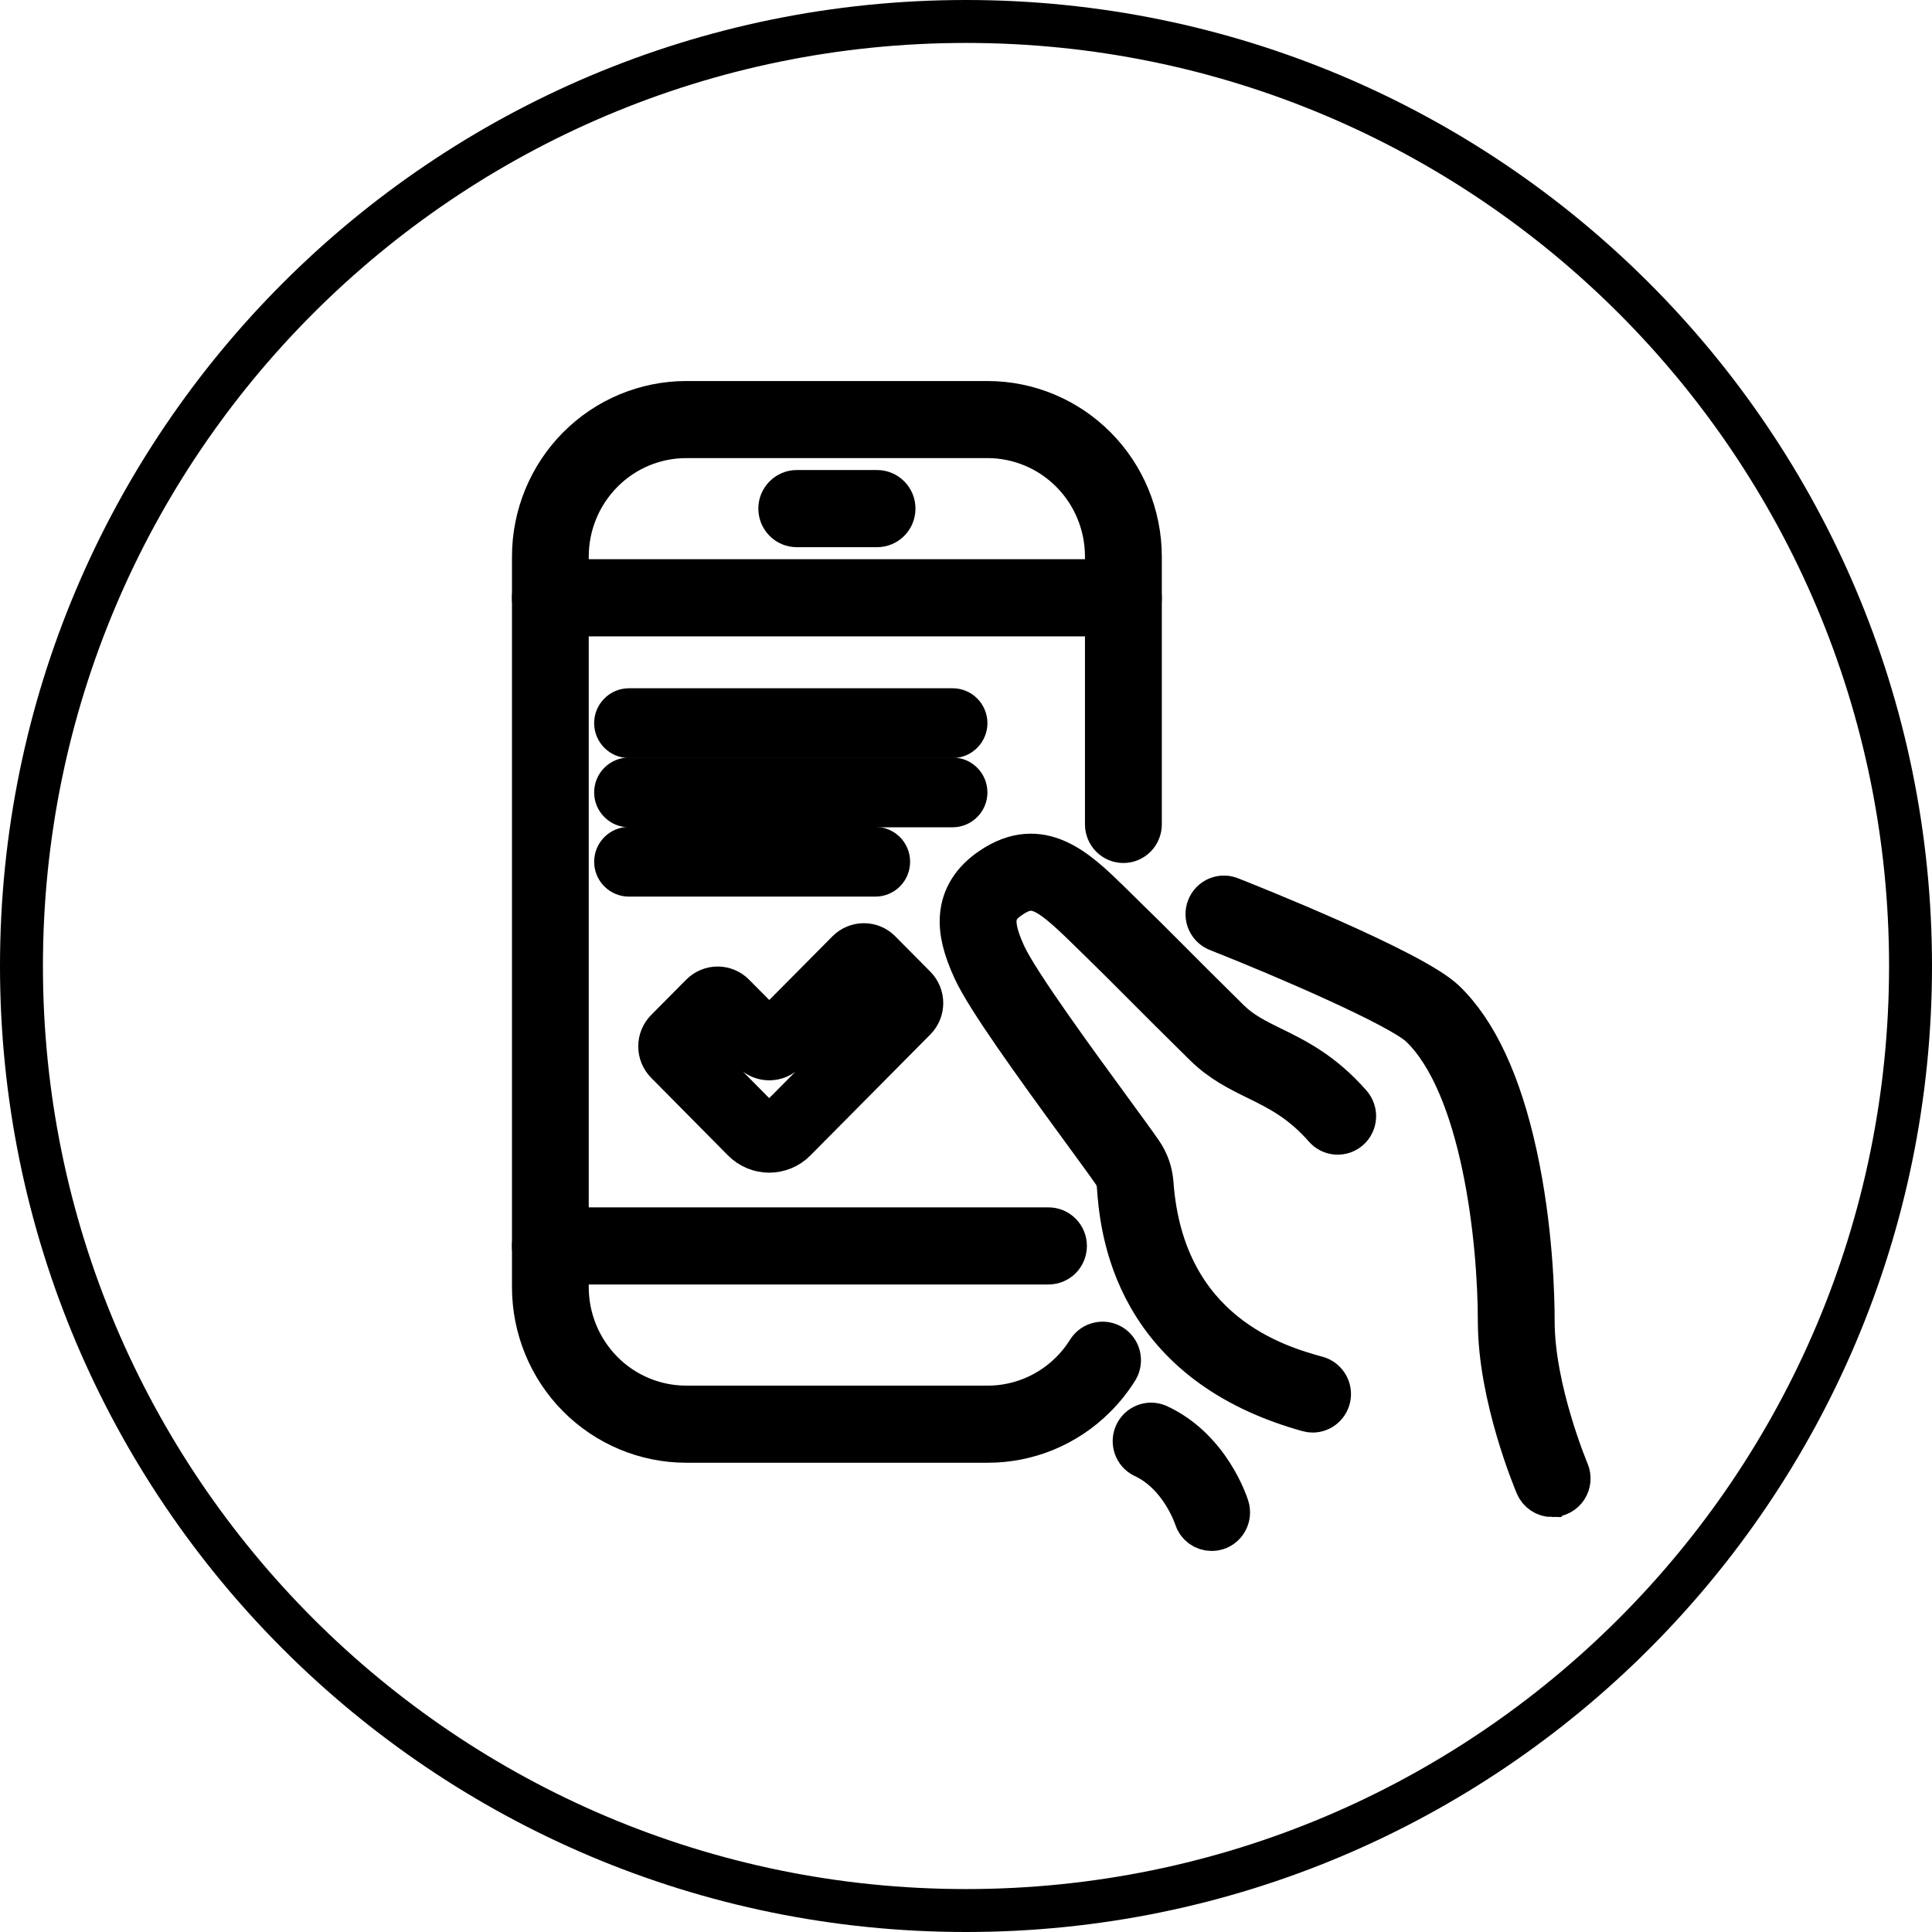
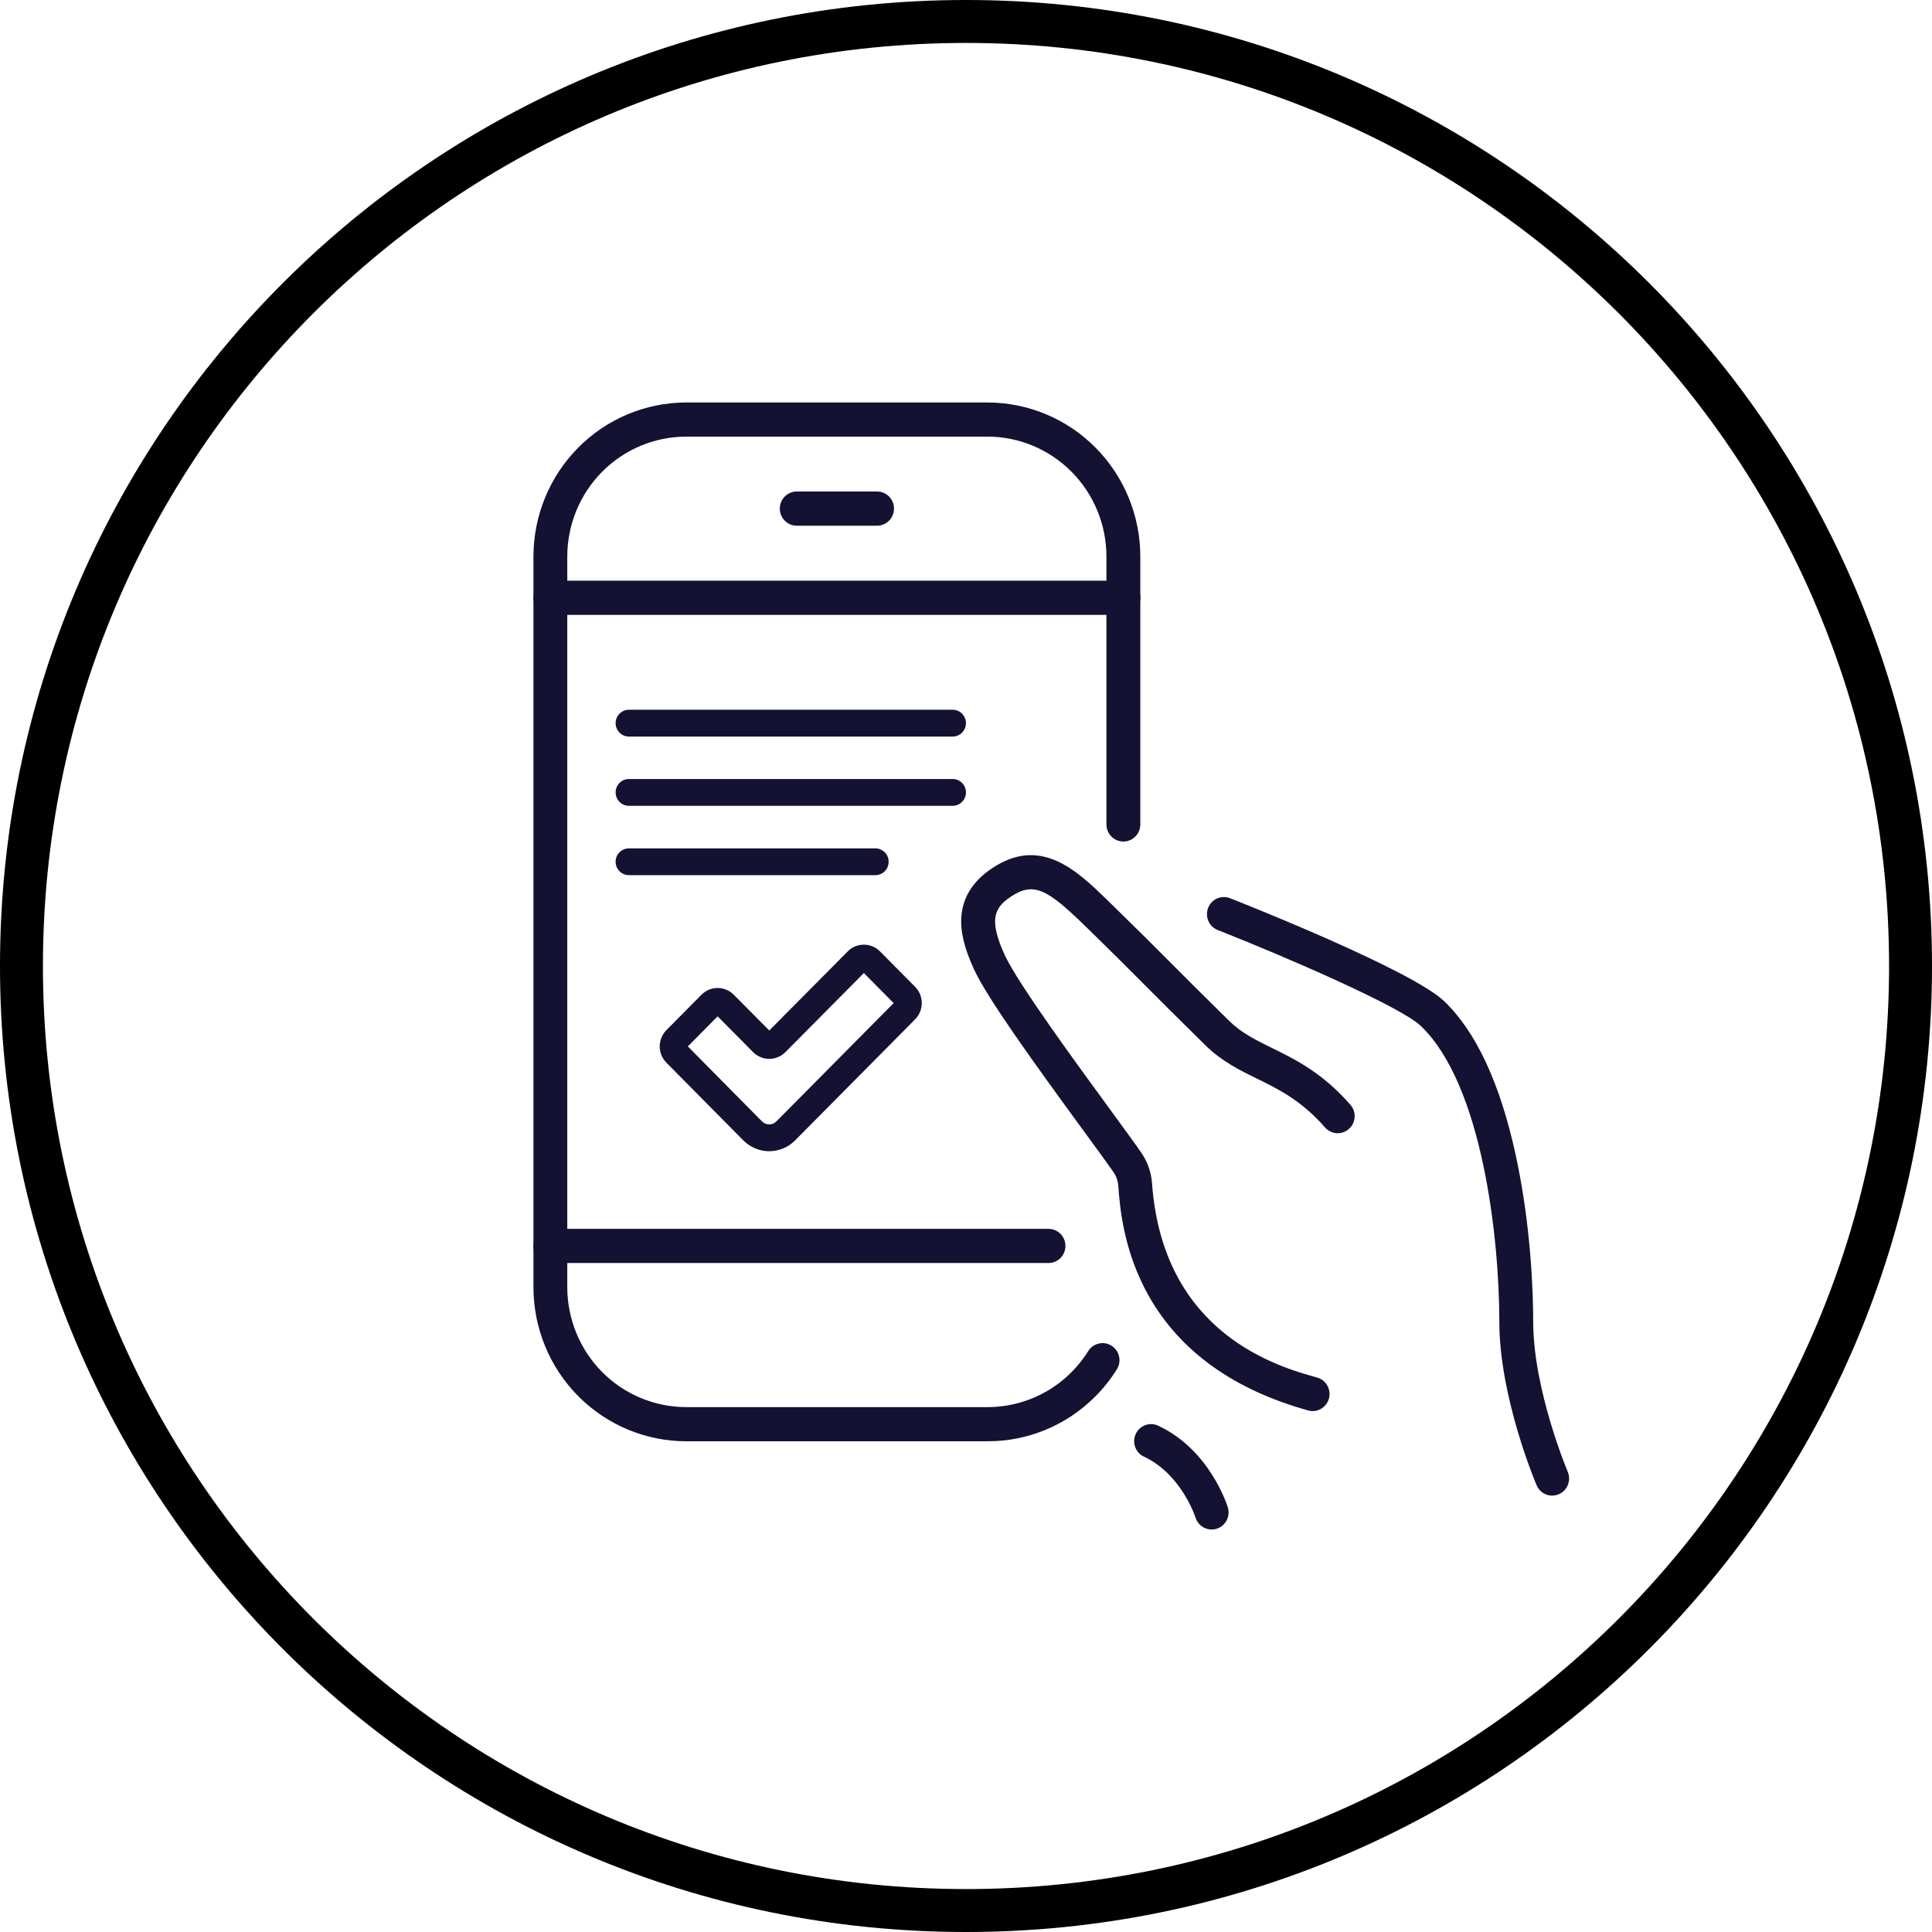
<svg xmlns="http://www.w3.org/2000/svg" width="45" height="45" viewBox="0 0 45 45" fill="none">
  <g id="Group 870">
-     <g id="Vector">
-       <path d="M36.153 34.836C36.075 34.836 36 34.813 35.936 34.77C35.871 34.727 35.821 34.667 35.791 34.595C35.755 34.511 34.922 32.531 34.922 30.782C34.922 28.873 34.537 25.275 33.093 23.896C32.617 23.441 29.948 22.288 28.378 21.668C28.328 21.651 28.282 21.623 28.242 21.587C28.203 21.551 28.171 21.507 28.149 21.459C28.126 21.41 28.114 21.357 28.113 21.304C28.111 21.25 28.12 21.197 28.14 21.147C28.159 21.097 28.188 21.051 28.225 21.013C28.263 20.974 28.307 20.944 28.356 20.924C28.405 20.903 28.458 20.893 28.512 20.894C28.565 20.894 28.617 20.906 28.666 20.927C29.096 21.097 32.892 22.607 33.636 23.318C34.38 24.029 34.94 25.233 35.303 26.9C35.671 28.589 35.711 30.178 35.711 30.781C35.711 32.369 36.508 34.262 36.516 34.281C36.541 34.341 36.552 34.407 36.546 34.472C36.54 34.538 36.518 34.601 36.483 34.656C36.447 34.711 36.398 34.756 36.341 34.787C36.283 34.819 36.219 34.835 36.154 34.835L36.153 34.836Z" fill="#141232" />
-       <path d="M36.153 34.836C36.075 34.836 36 34.813 35.936 34.77C35.871 34.727 35.821 34.667 35.791 34.595C35.755 34.511 34.922 32.531 34.922 30.782C34.922 28.873 34.537 25.275 33.093 23.896C32.617 23.441 29.948 22.288 28.378 21.668C28.328 21.651 28.282 21.623 28.242 21.587C28.203 21.551 28.171 21.507 28.149 21.459C28.126 21.41 28.114 21.357 28.113 21.304C28.111 21.25 28.12 21.197 28.14 21.147C28.159 21.097 28.188 21.051 28.225 21.013C28.263 20.974 28.307 20.944 28.356 20.924C28.405 20.903 28.458 20.893 28.512 20.894C28.565 20.894 28.617 20.906 28.666 20.927C29.096 21.097 32.892 22.607 33.636 23.318C34.38 24.029 34.94 25.233 35.303 26.9C35.671 28.589 35.711 30.178 35.711 30.781C35.711 32.369 36.508 34.262 36.516 34.281C36.541 34.341 36.552 34.407 36.546 34.472C36.54 34.538 36.518 34.601 36.483 34.656C36.447 34.711 36.398 34.756 36.341 34.787C36.283 34.819 36.219 34.835 36.154 34.835L36.153 34.836Z" stroke="black" />
-     </g>
-     <g id="Vector_2">
-       <path d="M30.575 32.867C30.54 32.867 30.504 32.862 30.47 32.852C28.742 32.372 27.497 31.481 26.768 30.205C26.156 29.132 26.079 28.07 26.047 27.617L26.047 27.617C26.039 27.505 26 27.396 25.936 27.303C25.811 27.121 25.548 26.761 25.243 26.344C24.073 24.745 22.998 23.253 22.688 22.581C22.456 22.075 22.364 21.692 22.392 21.341C22.428 20.894 22.666 20.52 23.099 20.228C24.245 19.458 25.087 20.278 25.83 21.002C26.569 21.724 26.882 22.037 27.232 22.389L27.253 22.41L27.261 22.418C27.569 22.727 27.919 23.08 28.623 23.773C28.915 24.06 29.244 24.222 29.626 24.41L29.627 24.41C30.177 24.68 30.8 24.986 31.454 25.733C31.488 25.773 31.514 25.818 31.531 25.868C31.548 25.917 31.555 25.969 31.552 26.021C31.549 26.074 31.535 26.125 31.512 26.172C31.49 26.219 31.458 26.261 31.419 26.295C31.38 26.33 31.335 26.356 31.286 26.373C31.237 26.39 31.185 26.397 31.133 26.394C31.081 26.391 31.031 26.377 30.984 26.354C30.938 26.331 30.896 26.299 30.862 26.26C30.311 25.632 29.787 25.374 29.28 25.125C28.874 24.926 28.454 24.719 28.071 24.342C27.381 23.663 27.029 23.309 26.726 23.005L26.695 22.974C26.338 22.615 26.03 22.305 25.28 21.574C24.392 20.709 24.076 20.527 23.537 20.89C23.154 21.148 23.027 21.428 23.403 22.246C23.705 22.902 25.065 24.761 25.878 25.872L25.902 25.905C26.212 26.329 26.456 26.664 26.585 26.852C26.729 27.061 26.814 27.306 26.833 27.56C27.087 31.087 29.791 31.84 30.68 32.086C30.771 32.112 30.85 32.171 30.902 32.251C30.955 32.331 30.976 32.428 30.964 32.523C30.951 32.618 30.905 32.705 30.833 32.768C30.762 32.832 30.67 32.867 30.575 32.867L30.575 32.867Z" fill="#141232" />
-       <path d="M30.575 32.867C30.54 32.867 30.504 32.862 30.47 32.852C28.742 32.372 27.497 31.481 26.768 30.205C26.156 29.132 26.079 28.07 26.047 27.617L26.047 27.617C26.039 27.505 26 27.396 25.936 27.303C25.811 27.121 25.548 26.761 25.243 26.344C24.073 24.745 22.998 23.253 22.688 22.581C22.456 22.075 22.364 21.692 22.392 21.341C22.428 20.894 22.666 20.52 23.099 20.228C24.245 19.458 25.087 20.278 25.83 21.002C26.569 21.724 26.882 22.037 27.232 22.389L27.253 22.41L27.261 22.418C27.569 22.727 27.919 23.08 28.623 23.773C28.915 24.06 29.244 24.222 29.626 24.41L29.627 24.41C30.177 24.68 30.8 24.986 31.454 25.733C31.488 25.773 31.514 25.818 31.531 25.868C31.548 25.917 31.555 25.969 31.552 26.021C31.549 26.074 31.535 26.125 31.512 26.172C31.49 26.219 31.458 26.261 31.419 26.295C31.38 26.33 31.335 26.356 31.286 26.373C31.237 26.39 31.185 26.397 31.133 26.394C31.081 26.391 31.031 26.377 30.984 26.354C30.938 26.331 30.896 26.299 30.862 26.26C30.311 25.632 29.787 25.374 29.28 25.125C28.874 24.926 28.454 24.719 28.071 24.342C27.381 23.663 27.029 23.309 26.726 23.005L26.695 22.974C26.338 22.615 26.03 22.305 25.28 21.574C24.392 20.709 24.076 20.527 23.537 20.89C23.154 21.148 23.027 21.428 23.403 22.246C23.705 22.902 25.065 24.761 25.878 25.872L25.902 25.905C26.212 26.329 26.456 26.664 26.585 26.852C26.729 27.061 26.814 27.306 26.833 27.56C27.087 31.087 29.791 31.84 30.68 32.086C30.771 32.112 30.85 32.171 30.902 32.251C30.955 32.331 30.976 32.428 30.964 32.523C30.951 32.618 30.905 32.705 30.833 32.768C30.762 32.832 30.67 32.867 30.575 32.867L30.575 32.867Z" stroke="black" />
-     </g>
-     <g id="Vector_3">
-       <path d="M28.222 35.625C28.137 35.625 28.055 35.598 27.987 35.548C27.919 35.497 27.869 35.426 27.845 35.345C27.842 35.336 27.518 34.33 26.634 33.923C26.542 33.877 26.473 33.797 26.439 33.7C26.405 33.603 26.41 33.496 26.452 33.403C26.494 33.309 26.571 33.236 26.666 33.198C26.761 33.16 26.866 33.161 26.961 33.2C28.173 33.757 28.582 35.056 28.599 35.111C28.629 35.211 28.619 35.321 28.57 35.414C28.521 35.507 28.438 35.577 28.338 35.608C28.3 35.62 28.261 35.626 28.222 35.625Z" fill="#141232" />
-       <path d="M28.222 35.625C28.137 35.625 28.055 35.598 27.987 35.548C27.919 35.497 27.869 35.426 27.845 35.345C27.842 35.336 27.518 34.33 26.634 33.923C26.542 33.877 26.473 33.797 26.439 33.7C26.405 33.603 26.41 33.496 26.452 33.403C26.494 33.309 26.571 33.236 26.666 33.198C26.761 33.16 26.866 33.161 26.961 33.2C28.173 33.757 28.582 35.056 28.599 35.111C28.629 35.211 28.619 35.321 28.57 35.414C28.521 35.507 28.438 35.577 28.338 35.608C28.3 35.62 28.261 35.626 28.222 35.625Z" stroke="black" />
-     </g>
-     <g id="Vector_4">
-       <path d="M23.005 33.57H15.981C15.038 33.569 14.134 33.19 13.467 32.518C12.801 31.846 12.426 30.934 12.425 29.983V12.961C12.426 12.011 12.801 11.099 13.467 10.427C14.134 9.754 15.038 9.376 15.981 9.375H23.005C23.947 9.376 24.851 9.754 25.518 10.427C26.184 11.099 26.559 12.011 26.561 12.961V19.202C26.561 19.308 26.519 19.409 26.445 19.484C26.371 19.559 26.27 19.601 26.166 19.601C26.061 19.601 25.961 19.559 25.887 19.484C25.813 19.409 25.771 19.308 25.771 19.202V12.961C25.77 12.221 25.479 11.512 24.96 10.989C24.441 10.466 23.738 10.171 23.004 10.17H15.981C15.247 10.171 14.543 10.465 14.025 10.989C13.506 11.512 13.214 12.221 13.213 12.961V29.983C13.214 30.723 13.506 31.432 14.025 31.956C14.543 32.479 15.247 32.773 15.981 32.774H23.005C23.475 32.774 23.937 32.653 24.348 32.423C24.759 32.193 25.105 31.861 25.354 31.459C25.411 31.373 25.499 31.314 25.599 31.293C25.699 31.271 25.803 31.29 25.89 31.344C25.977 31.399 26.039 31.485 26.064 31.585C26.088 31.686 26.074 31.791 26.023 31.881C25.874 32.121 25.697 32.343 25.496 32.542C24.833 33.202 23.937 33.572 23.005 33.57Z" fill="#141232" />
-       <path d="M23.005 33.57H15.981C15.038 33.569 14.134 33.19 13.467 32.518C12.801 31.846 12.426 30.934 12.425 29.983V12.961C12.426 12.011 12.801 11.099 13.467 10.427C14.134 9.754 15.038 9.376 15.981 9.375H23.005C23.947 9.376 24.851 9.754 25.518 10.427C26.184 11.099 26.559 12.011 26.561 12.961V19.202C26.561 19.308 26.519 19.409 26.445 19.484C26.371 19.559 26.27 19.601 26.166 19.601C26.061 19.601 25.961 19.559 25.887 19.484C25.813 19.409 25.771 19.308 25.771 19.202V12.961C25.77 12.221 25.479 11.512 24.96 10.989C24.441 10.466 23.738 10.171 23.004 10.17H15.981C15.247 10.171 14.543 10.465 14.025 10.989C13.506 11.512 13.214 12.221 13.213 12.961V29.983C13.214 30.723 13.506 31.432 14.025 31.956C14.543 32.479 15.247 32.773 15.981 32.774H23.005C23.475 32.774 23.937 32.653 24.348 32.423C24.759 32.193 25.105 31.861 25.354 31.459C25.411 31.373 25.499 31.314 25.599 31.293C25.699 31.271 25.803 31.29 25.89 31.344C25.977 31.399 26.039 31.485 26.064 31.585C26.088 31.686 26.074 31.791 26.023 31.881C25.874 32.121 25.697 32.343 25.496 32.542C24.833 33.202 23.937 33.572 23.005 33.57Z" stroke="black" />
-     </g>
-     <g id="Vector_5">
-       <path d="M26.166 14.322H12.819C12.714 14.322 12.614 14.28 12.539 14.205C12.465 14.13 12.424 14.029 12.424 13.924C12.424 13.818 12.465 13.717 12.539 13.642C12.614 13.567 12.714 13.525 12.819 13.525H26.166C26.27 13.525 26.371 13.567 26.445 13.642C26.519 13.717 26.561 13.818 26.561 13.924C26.561 14.029 26.519 14.13 26.445 14.205C26.371 14.28 26.27 14.322 26.166 14.322Z" fill="#141232" />
-       <path d="M26.166 14.322H12.819C12.714 14.322 12.614 14.28 12.539 14.205C12.465 14.13 12.424 14.029 12.424 13.924C12.424 13.818 12.465 13.717 12.539 13.642C12.614 13.567 12.714 13.525 12.819 13.525H26.166C26.27 13.525 26.371 13.567 26.445 13.642C26.519 13.717 26.561 13.818 26.561 13.924C26.561 14.029 26.519 14.13 26.445 14.205C26.371 14.28 26.27 14.322 26.166 14.322Z" stroke="black" />
-     </g>
-     <g id="Vector_6">
-       <path d="M20.429 12.245H18.558C18.453 12.245 18.353 12.203 18.279 12.128C18.205 12.053 18.163 11.952 18.163 11.846C18.163 11.741 18.205 11.639 18.279 11.565C18.353 11.49 18.453 11.448 18.558 11.448H20.429C20.534 11.448 20.634 11.49 20.708 11.565C20.782 11.639 20.823 11.741 20.823 11.846C20.823 11.952 20.782 12.053 20.708 12.128C20.634 12.203 20.534 12.245 20.429 12.245Z" fill="#141232" />
-       <path d="M20.429 12.245H18.558C18.453 12.245 18.353 12.203 18.279 12.128C18.205 12.053 18.163 11.952 18.163 11.846C18.163 11.741 18.205 11.639 18.279 11.565C18.353 11.49 18.453 11.448 18.558 11.448H20.429C20.534 11.448 20.634 11.49 20.708 11.565C20.782 11.639 20.823 11.741 20.823 11.846C20.823 11.952 20.782 12.053 20.708 12.128C20.634 12.203 20.534 12.245 20.429 12.245Z" stroke="black" />
-     </g>
-     <g id="Vector_7">
-       <path d="M24.421 29.418H12.819C12.714 29.418 12.614 29.376 12.539 29.302C12.465 29.227 12.424 29.126 12.424 29.02C12.424 28.915 12.465 28.813 12.539 28.739C12.614 28.664 12.714 28.622 12.819 28.622H24.421C24.526 28.622 24.627 28.664 24.701 28.739C24.775 28.813 24.816 28.915 24.816 29.02C24.816 29.126 24.775 29.227 24.701 29.302C24.627 29.376 24.526 29.418 24.421 29.418Z" fill="#141232" />
-       <path d="M24.421 29.418H12.819C12.714 29.418 12.614 29.376 12.539 29.302C12.465 29.227 12.424 29.126 12.424 29.02C12.424 28.915 12.465 28.813 12.539 28.739C12.614 28.664 12.714 28.622 12.819 28.622H24.421C24.526 28.622 24.627 28.664 24.701 28.739C24.775 28.813 24.816 28.915 24.816 29.02C24.816 29.126 24.775 29.227 24.701 29.302C24.627 29.376 24.526 29.418 24.421 29.418Z" stroke="black" />
-     </g>
-     <g id="Vector_8">
-       <path d="M22.19 17.156H14.648C14.566 17.156 14.488 17.123 14.43 17.064C14.371 17.006 14.339 16.926 14.339 16.843C14.339 16.761 14.371 16.681 14.43 16.623C14.488 16.564 14.566 16.531 14.648 16.531H22.19C22.272 16.531 22.35 16.564 22.408 16.623C22.466 16.681 22.499 16.761 22.499 16.843C22.499 16.926 22.466 17.006 22.408 17.064C22.35 17.123 22.272 17.156 22.19 17.156Z" fill="#141232" />
-       <path d="M22.19 17.156H14.648C14.566 17.156 14.488 17.123 14.43 17.064C14.371 17.006 14.339 16.926 14.339 16.843C14.339 16.761 14.371 16.681 14.43 16.623C14.488 16.564 14.566 16.531 14.648 16.531H22.19C22.272 16.531 22.35 16.564 22.408 16.623C22.466 16.681 22.499 16.761 22.499 16.843C22.499 16.926 22.466 17.006 22.408 17.064C22.35 17.123 22.272 17.156 22.19 17.156Z" stroke="black" />
-     </g>
-     <g id="Vector_9">
-       <path d="M20.389 20.384H14.648C14.566 20.384 14.488 20.351 14.43 20.293C14.371 20.234 14.339 20.155 14.339 20.072C14.339 19.989 14.371 19.91 14.43 19.851C14.488 19.793 14.566 19.76 14.648 19.76H20.389C20.471 19.76 20.549 19.793 20.608 19.851C20.666 19.91 20.698 19.989 20.698 20.072C20.698 20.155 20.666 20.234 20.608 20.293C20.549 20.351 20.471 20.384 20.389 20.384Z" fill="#141232" />
-       <path d="M20.389 20.384H14.648C14.566 20.384 14.488 20.351 14.43 20.293C14.371 20.234 14.339 20.155 14.339 20.072C14.339 19.989 14.371 19.91 14.43 19.851C14.488 19.793 14.566 19.76 14.648 19.76H20.389C20.471 19.76 20.549 19.793 20.608 19.851C20.666 19.91 20.698 19.989 20.698 20.072C20.698 20.155 20.666 20.234 20.608 20.293C20.549 20.351 20.471 20.384 20.389 20.384Z" stroke="black" />
-     </g>
-     <g id="Vector_10">
-       <path d="M17.916 26.814C17.804 26.814 17.692 26.791 17.589 26.748C17.485 26.704 17.391 26.641 17.311 26.56L15.522 24.752C15.422 24.651 15.366 24.515 15.366 24.372C15.366 24.23 15.422 24.094 15.522 23.993L16.339 23.169C16.439 23.069 16.574 23.012 16.715 23.012C16.856 23.012 16.992 23.069 17.091 23.169L17.918 24.002L19.745 22.16C19.845 22.059 19.98 22.003 20.121 22.003C20.262 22.003 20.397 22.059 20.497 22.16L21.314 22.984C21.414 23.085 21.47 23.221 21.47 23.363C21.47 23.506 21.414 23.642 21.314 23.743L18.52 26.561C18.441 26.641 18.347 26.705 18.243 26.748C18.139 26.791 18.028 26.814 17.916 26.814ZM16.021 24.373L17.749 26.12C17.771 26.142 17.797 26.16 17.826 26.172C17.854 26.184 17.885 26.19 17.916 26.19C17.947 26.19 17.978 26.184 18.006 26.172C18.035 26.16 18.061 26.142 18.083 26.12L20.815 23.364L20.121 22.664L18.294 24.506C18.194 24.607 18.059 24.663 17.918 24.663C17.777 24.663 17.641 24.607 17.541 24.506L16.715 23.673L16.021 24.373Z" fill="#141232" />
-       <path d="M17.916 26.814C17.804 26.814 17.692 26.791 17.589 26.748C17.485 26.704 17.391 26.641 17.311 26.56L15.522 24.752C15.422 24.651 15.366 24.515 15.366 24.372C15.366 24.23 15.422 24.094 15.522 23.993L16.339 23.169C16.439 23.069 16.574 23.012 16.715 23.012C16.856 23.012 16.992 23.069 17.091 23.169L17.918 24.002L19.745 22.16C19.845 22.059 19.98 22.003 20.121 22.003C20.262 22.003 20.397 22.059 20.497 22.16L21.314 22.984C21.414 23.085 21.47 23.221 21.47 23.363C21.47 23.506 21.414 23.642 21.314 23.743L18.52 26.561C18.441 26.641 18.347 26.705 18.243 26.748C18.139 26.791 18.028 26.814 17.916 26.814ZM16.021 24.373L17.749 26.12C17.771 26.142 17.797 26.16 17.826 26.172C17.854 26.184 17.885 26.19 17.916 26.19C17.947 26.19 17.978 26.184 18.006 26.172C18.035 26.16 18.061 26.142 18.083 26.12L20.815 23.364L20.121 22.664L18.294 24.506C18.194 24.607 18.059 24.663 17.918 24.663C17.777 24.663 17.641 24.607 17.541 24.506L16.715 23.673L16.021 24.373Z" stroke="black" />
-     </g>
-     <g id="Vector_11">
-       <path d="M22.19 18.769H14.648C14.566 18.769 14.488 18.736 14.43 18.677C14.371 18.619 14.339 18.54 14.339 18.457C14.339 18.374 14.371 18.294 14.43 18.236C14.488 18.177 14.566 18.145 14.648 18.145H22.19C22.272 18.145 22.35 18.177 22.408 18.236C22.466 18.294 22.499 18.374 22.499 18.457C22.499 18.54 22.466 18.619 22.408 18.677C22.35 18.736 22.272 18.769 22.19 18.769Z" fill="#141232" />
-       <path d="M22.19 18.769H14.648C14.566 18.769 14.488 18.736 14.43 18.677C14.371 18.619 14.339 18.54 14.339 18.457C14.339 18.374 14.371 18.294 14.43 18.236C14.488 18.177 14.566 18.145 14.648 18.145H22.19C22.272 18.145 22.35 18.177 22.408 18.236C22.466 18.294 22.499 18.374 22.499 18.457C22.499 18.54 22.466 18.619 22.408 18.677C22.35 18.736 22.272 18.769 22.19 18.769Z" stroke="black" />
-     </g>
-     <circle id="Ellipse 148" cx="22.5" cy="22.5" r="22" stroke="black" />
+     <path id="Vector" d="M36.153 34.836C36.075 34.836 36 34.813 35.936 34.77C35.871 34.727 35.821 34.667 35.791 34.595C35.755 34.511 34.922 32.531 34.922 30.782C34.922 28.873 34.537 25.275 33.093 23.896C32.617 23.441 29.948 22.288 28.378 21.668C28.328 21.651 28.282 21.623 28.242 21.587C28.203 21.551 28.171 21.507 28.149 21.459C28.126 21.41 28.114 21.357 28.113 21.304C28.111 21.25 28.12 21.197 28.14 21.147C28.159 21.097 28.188 21.051 28.225 21.013C28.263 20.974 28.307 20.944 28.356 20.924C28.405 20.903 28.458 20.893 28.512 20.894C28.565 20.894 28.617 20.906 28.666 20.927C29.096 21.097 32.892 22.607 33.636 23.318C34.38 24.029 34.94 25.233 35.303 26.9C35.671 28.589 35.711 30.178 35.711 30.781C35.711 32.369 36.508 34.262 36.516 34.281C36.541 34.341 36.552 34.407 36.546 34.472C36.54 34.538 36.518 34.601 36.483 34.656C36.447 34.711 36.398 34.756 36.341 34.787C36.283 34.819 36.219 34.835 36.154 34.835L36.153 34.836Z" fill="#141232" />
+     <path id="Vector_2" d="M30.576 32.867C30.54 32.867 30.505 32.862 30.47 32.852C28.742 32.372 27.497 31.481 26.768 30.205C26.156 29.132 26.08 28.07 26.047 27.617C26.039 27.505 26.001 27.396 25.936 27.303C25.811 27.121 25.548 26.761 25.243 26.344C24.074 24.745 22.998 23.253 22.688 22.581C22.456 22.075 22.365 21.692 22.392 21.341C22.428 20.894 22.666 20.52 23.1 20.228C24.245 19.458 25.087 20.278 25.83 21.002C26.584 21.738 26.894 22.049 27.253 22.41C27.562 22.721 27.913 23.073 28.624 23.773C28.916 24.061 29.245 24.222 29.627 24.41C30.177 24.68 30.8 24.986 31.454 25.733C31.488 25.773 31.515 25.818 31.532 25.868C31.548 25.917 31.555 25.969 31.552 26.021C31.549 26.074 31.535 26.125 31.513 26.172C31.49 26.219 31.458 26.261 31.419 26.295C31.38 26.33 31.335 26.356 31.286 26.373C31.237 26.39 31.185 26.397 31.133 26.394C31.082 26.391 31.031 26.377 30.985 26.354C30.938 26.331 30.896 26.299 30.862 26.26C30.312 25.632 29.787 25.374 29.28 25.125C28.874 24.926 28.454 24.719 28.071 24.342C27.358 23.64 27.006 23.286 26.695 22.974C26.338 22.615 26.03 22.305 25.281 21.574C24.392 20.709 24.077 20.527 23.537 20.89C23.154 21.148 23.028 21.428 23.403 22.246C23.705 22.902 25.065 24.761 25.878 25.872C26.199 26.312 26.453 26.659 26.585 26.852C26.729 27.061 26.815 27.306 26.833 27.56C27.087 31.087 29.791 31.84 30.68 32.086C30.771 32.112 30.851 32.171 30.903 32.251C30.955 32.331 30.977 32.428 30.964 32.523C30.951 32.618 30.905 32.705 30.833 32.768C30.762 32.832 30.67 32.867 30.575 32.867L30.576 32.867Z" fill="#141232" />
+     <path id="Vector_3" d="M28.222 35.625C28.137 35.625 28.055 35.598 27.987 35.548C27.919 35.497 27.869 35.426 27.845 35.345C27.842 35.336 27.518 34.33 26.634 33.923C26.542 33.877 26.473 33.797 26.439 33.7C26.405 33.603 26.41 33.496 26.452 33.403C26.494 33.309 26.571 33.236 26.666 33.198C26.761 33.16 26.866 33.161 26.961 33.2C28.173 33.757 28.582 35.056 28.599 35.111C28.629 35.211 28.619 35.321 28.57 35.414C28.521 35.507 28.438 35.577 28.338 35.608C28.3 35.62 28.261 35.626 28.222 35.625Z" fill="#141232" />
+     <path id="Vector_4" d="M23.004 33.57H15.98C15.038 33.569 14.134 33.19 13.467 32.518C12.801 31.846 12.426 30.934 12.425 29.983V12.961C12.426 12.011 12.801 11.099 13.467 10.427C14.134 9.754 15.038 9.376 15.98 9.375H23.004C23.947 9.376 24.851 9.754 25.518 10.427C26.184 11.099 26.559 12.011 26.56 12.961V19.202C26.56 19.308 26.519 19.409 26.445 19.484C26.371 19.559 26.27 19.601 26.166 19.601C26.061 19.601 25.96 19.559 25.886 19.484C25.812 19.409 25.771 19.308 25.771 19.202V12.961C25.77 12.221 25.478 11.512 24.959 10.989C24.441 10.466 23.737 10.171 23.004 10.17H15.98C15.247 10.171 14.543 10.465 14.024 10.989C13.506 11.512 13.214 12.221 13.213 12.961V29.983C13.214 30.723 13.506 31.432 14.024 31.956C14.543 32.479 15.247 32.773 15.98 32.774H23.004C23.474 32.774 23.937 32.653 24.348 32.423C24.759 32.193 25.105 31.861 25.353 31.459C25.411 31.373 25.498 31.314 25.599 31.293C25.698 31.271 25.803 31.29 25.89 31.344C25.976 31.399 26.039 31.485 26.063 31.585C26.088 31.686 26.073 31.791 26.022 31.881C25.873 32.121 25.697 32.343 25.496 32.542C24.832 33.202 23.937 33.572 23.004 33.57Z" fill="#141232" />
+     <path id="Vector_5" d="M26.166 14.322H12.819C12.714 14.322 12.614 14.28 12.539 14.205C12.465 14.13 12.424 14.029 12.424 13.924C12.424 13.818 12.465 13.717 12.539 13.642C12.614 13.567 12.714 13.525 12.819 13.525H26.166C26.27 13.525 26.371 13.567 26.445 13.642C26.519 13.717 26.561 13.818 26.561 13.924C26.561 14.029 26.519 14.13 26.445 14.205C26.371 14.28 26.27 14.322 26.166 14.322Z" fill="#141232" />
+     <path id="Vector_6" d="M20.429 12.245H18.558C18.453 12.245 18.353 12.203 18.279 12.128C18.205 12.053 18.163 11.952 18.163 11.846C18.163 11.741 18.205 11.639 18.279 11.565C18.353 11.49 18.453 11.448 18.558 11.448H20.429C20.534 11.448 20.634 11.49 20.708 11.565C20.782 11.639 20.823 11.741 20.823 11.846C20.823 11.952 20.782 12.053 20.708 12.128C20.634 12.203 20.534 12.245 20.429 12.245Z" fill="#141232" />
+     <path id="Vector_7" d="M24.421 29.418H12.819C12.714 29.418 12.614 29.376 12.539 29.302C12.465 29.227 12.424 29.126 12.424 29.02C12.424 28.915 12.465 28.813 12.539 28.739C12.614 28.664 12.714 28.622 12.819 28.622H24.421C24.526 28.622 24.627 28.664 24.701 28.739C24.775 28.813 24.816 28.915 24.816 29.02C24.816 29.126 24.775 29.227 24.701 29.302C24.627 29.376 24.526 29.418 24.421 29.418Z" fill="#141232" />
+     <path id="Vector_8" d="M22.19 17.156H14.648C14.566 17.156 14.488 17.123 14.43 17.064C14.371 17.006 14.339 16.926 14.339 16.843C14.339 16.761 14.371 16.681 14.43 16.623C14.488 16.564 14.566 16.531 14.648 16.531H22.19C22.272 16.531 22.35 16.564 22.408 16.623C22.466 16.681 22.499 16.761 22.499 16.843C22.499 16.926 22.466 17.006 22.408 17.064C22.35 17.123 22.272 17.156 22.19 17.156Z" fill="#141232" />
+     <path id="Vector_9" d="M20.389 20.384H14.648C14.566 20.384 14.488 20.351 14.43 20.293C14.371 20.234 14.339 20.155 14.339 20.072C14.339 19.989 14.371 19.91 14.43 19.851C14.488 19.793 14.566 19.76 14.648 19.76H20.389C20.471 19.76 20.549 19.793 20.608 19.851C20.666 19.91 20.698 19.989 20.698 20.072C20.698 20.155 20.666 20.234 20.608 20.293C20.549 20.351 20.471 20.384 20.389 20.384Z" fill="#141232" />
+     <path id="Vector_10" d="M17.916 26.814C17.804 26.814 17.692 26.791 17.589 26.748C17.485 26.704 17.391 26.641 17.311 26.56L15.522 24.752C15.422 24.651 15.366 24.515 15.366 24.372C15.366 24.23 15.422 24.094 15.522 23.993L16.339 23.169C16.439 23.069 16.574 23.012 16.715 23.012C16.856 23.012 16.992 23.069 17.091 23.169L17.918 24.002L19.745 22.16C19.845 22.059 19.98 22.003 20.121 22.003C20.262 22.003 20.397 22.059 20.497 22.16L21.314 22.984C21.414 23.085 21.47 23.221 21.47 23.363C21.47 23.506 21.414 23.642 21.314 23.743L18.52 26.561C18.441 26.641 18.347 26.705 18.243 26.748C18.139 26.791 18.028 26.814 17.916 26.814ZM16.021 24.373L17.749 26.12C17.771 26.142 17.797 26.16 17.826 26.172C17.854 26.184 17.885 26.19 17.916 26.19C17.947 26.19 17.978 26.184 18.006 26.172C18.035 26.16 18.061 26.142 18.083 26.12L20.815 23.364L20.121 22.664L18.294 24.506C18.194 24.607 18.059 24.663 17.918 24.663C17.777 24.663 17.641 24.607 17.541 24.506L16.715 23.673L16.021 24.373Z" fill="#141232" />
+     <path id="Vector_11" d="M22.19 18.769H14.648C14.566 18.769 14.488 18.736 14.43 18.677C14.371 18.619 14.339 18.54 14.339 18.457C14.339 18.374 14.371 18.294 14.43 18.236C14.488 18.177 14.566 18.145 14.648 18.145H22.19C22.272 18.145 22.35 18.177 22.408 18.236C22.466 18.294 22.499 18.374 22.499 18.457C22.499 18.54 22.466 18.619 22.408 18.677C22.35 18.736 22.272 18.769 22.19 18.769Z" fill="#141232" />
+     <path id="Ellipse 148 (Stroke)" fill-rule="evenodd" clip-rule="evenodd" d="M22.5 44C34.374 44 44 34.374 44 22.5C44 10.626 34.374 1 22.5 1C10.626 1 1 10.626 1 22.5C1 34.374 10.626 44 22.5 44ZM22.5 45C34.926 45 45 34.926 45 22.5C45 10.074 34.926 0 22.5 0C10.074 0 0 10.074 0 22.5C0 34.926 10.074 45 22.5 45Z" fill="black" />
  </g>
</svg>
